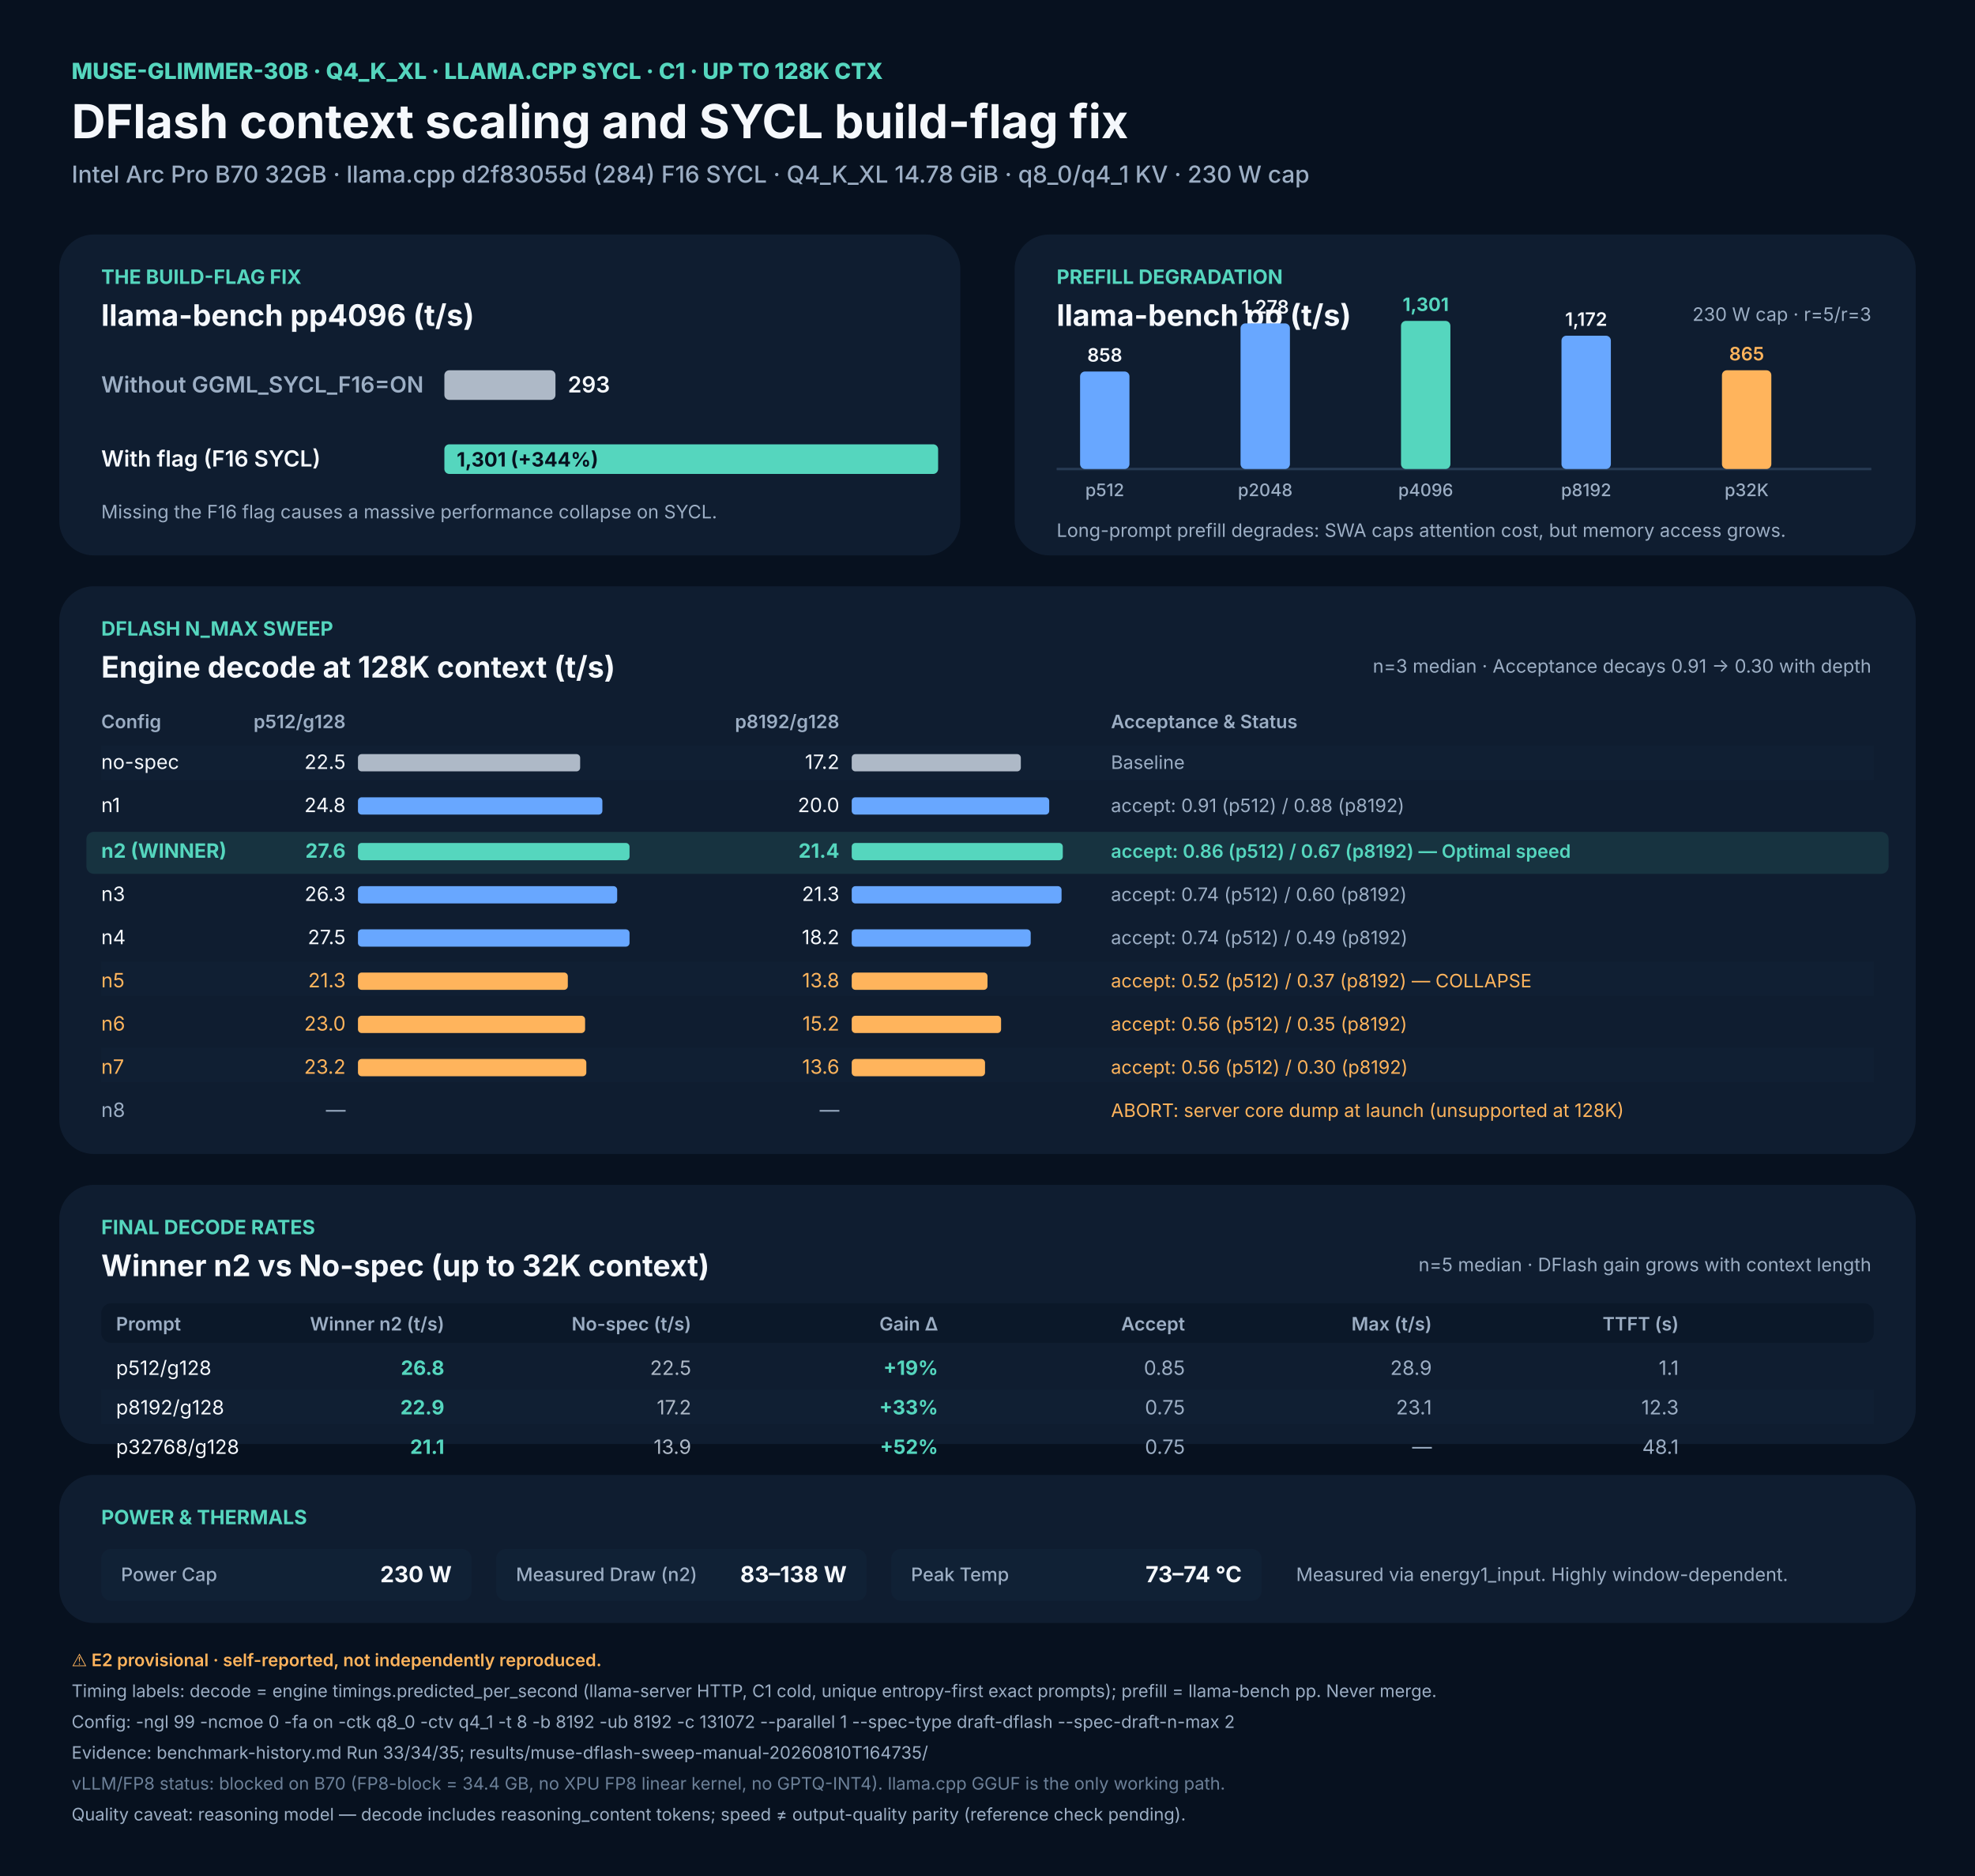
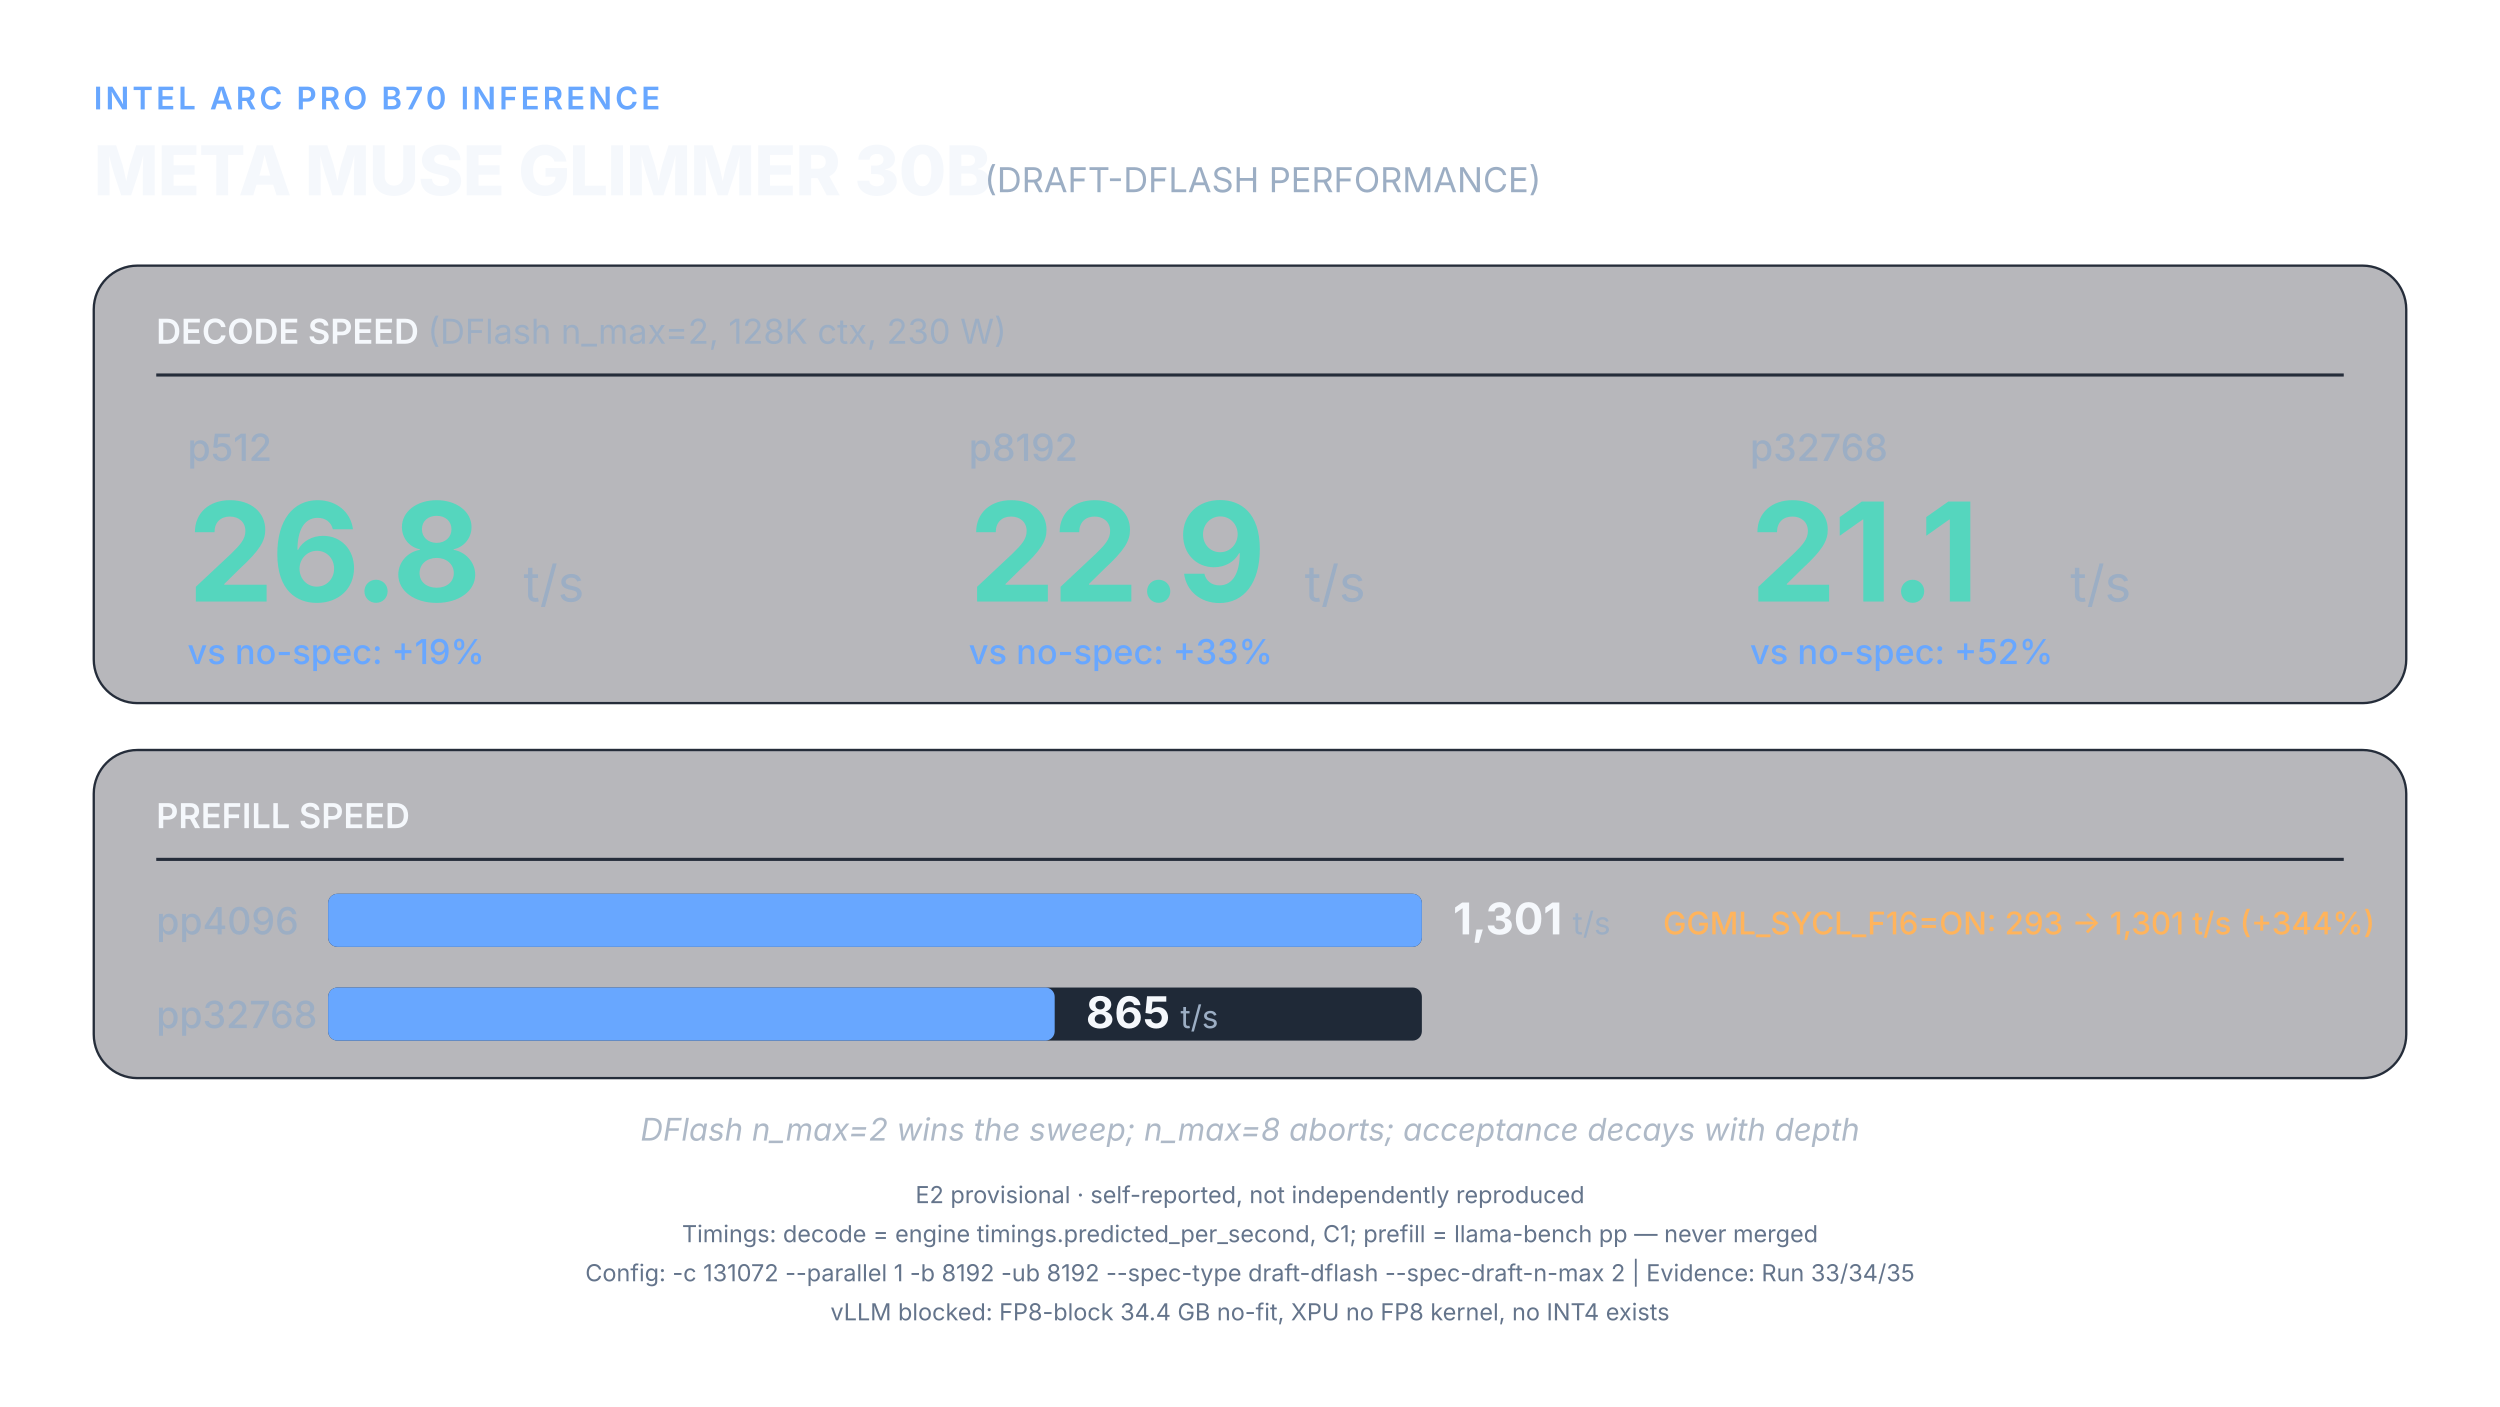
- <svg xmlns="http://www.w3.org/2000/svg" width="1600" height="1520" viewBox="0 0 1600 1520" role="img" aria-labelledby="title desc">
-   <rect width="1600" height="1520" fill="#07111f" />
-   <style>text{font-family:Inter,ui-sans-serif,system-ui,-apple-system,BlinkMacSystemFont,"Segoe UI",sans-serif;font-variant-numeric:tabular-nums}</style>
-   <text x="58" y="64" fill="#55d6be" font-size="18" font-weight="800" text-anchor="start">MUSE-GLIMMER-30B · Q4_K_XL · LLAMA.CPP SYCL · C1 · UP TO 128K CTX</text>
-   <text x="58" y="112" fill="#f5f8fc" font-size="38" font-weight="750" text-anchor="start">DFlash context scaling and SYCL build-flag fix</text>
-   <text x="58" y="148" fill="#9caec4" font-size="19" font-weight="500" text-anchor="start">Intel Arc Pro B70 32GB · llama.cpp d2f83055d (284) F16 SYCL · Q4_K_XL 14.78 GiB · q8_0/q4_1 KV · 230 W cap</text>
-   <rect x="48" y="190" width="730" height="260" rx="28" fill="#0f1d30" />
-   <text x="82" y="230" fill="#55d6be" font-size="16" font-weight="700">THE BUILD-FLAG FIX</text>
-   <text x="82" y="264" fill="#f5f8fc" font-size="24" font-weight="700">llama-bench pp4096 (t/s)</text>
-   <text x="82" y="318" fill="#9caec4" font-size="18" font-weight="600">Without GGML_SYCL_F16=ON</text>
-   <rect x="360" y="300" width="90" height="24" rx="4" fill="#aeb9c7" />
-   <text x="460" y="318" fill="#f5f8fc" font-size="18" font-weight="600">293</text>
-   <text x="82" y="378" fill="#f5f8fc" font-size="18" font-weight="600">With flag (F16 SYCL)</text>
-   <rect x="360" y="360" width="400" height="24" rx="4" fill="#55d6be" />
-   <text x="370" y="378" fill="#07111f" font-size="16" font-weight="700">1,301 (+344%)</text>
-   <text x="82" y="420" fill="#9caec4" font-size="15">Missing the F16 flag causes a massive performance collapse on SYCL.</text>
-   <rect x="822" y="190" width="730" height="260" rx="28" fill="#0f1d30" />
-   <text x="856" y="230" fill="#55d6be" font-size="16" font-weight="700">PREFILL DEGRADATION</text>
-   <text x="856" y="264" fill="#f5f8fc" font-size="24" font-weight="700">llama-bench pp (t/s)</text>
-   <text x="1516" y="260" fill="#9caec4" font-size="15" text-anchor="end">230 W cap · r=5/r=3</text>
-   <line x1="856" y1="380" x2="1516" y2="380" stroke="#263a53" stroke-width="2" />
-   <rect x="875" y="301" width="40" height="79" rx="4" fill="#68a7ff" />
-   <text x="895" y="293" fill="#f5f8fc" font-size="15" font-weight="600" text-anchor="middle">858</text>
-   <text x="895" y="402" fill="#9caec4" font-size="14" font-weight="500" text-anchor="middle">p512</text>
-   <rect x="1005" y="262" width="40" height="118" rx="4" fill="#68a7ff" />
-   <text x="1025" y="254" fill="#f5f8fc" font-size="15" font-weight="600" text-anchor="middle">1,278</text>
-   <text x="1025" y="402" fill="#9caec4" font-size="14" font-weight="500" text-anchor="middle">p2048</text>
-   <rect x="1135" y="260" width="40" height="120" rx="4" fill="#55d6be" />
-   <text x="1155" y="252" fill="#55d6be" font-size="15" font-weight="700" text-anchor="middle">1,301</text>
-   <text x="1155" y="402" fill="#9caec4" font-size="14" font-weight="500" text-anchor="middle">p4096</text>
-   <rect x="1265" y="272" width="40" height="108" rx="4" fill="#68a7ff" />
-   <text x="1285" y="264" fill="#f5f8fc" font-size="15" font-weight="600" text-anchor="middle">1,172</text>
-   <text x="1285" y="402" fill="#9caec4" font-size="14" font-weight="500" text-anchor="middle">p8192</text>
-   <rect x="1395" y="300" width="40" height="80" rx="4" fill="#ffb45c" />
-   <text x="1415" y="292" fill="#ffb45c" font-size="15" font-weight="600" text-anchor="middle">865</text>
-   <text x="1415" y="402" fill="#9caec4" font-size="14" font-weight="500" text-anchor="middle">p32K</text>
-   <text x="856" y="435" fill="#9caec4" font-size="15">Long-prompt prefill degrades: SWA caps attention cost, but memory access grows.</text>
-   <rect x="48" y="475" width="1504" height="460" rx="28" fill="#0f1d30" />
-   <text x="82" y="515" fill="#55d6be" font-size="16" font-weight="700">DFLASH N_MAX SWEEP</text>
-   <text x="82" y="549" fill="#f5f8fc" font-size="24" font-weight="700">Engine decode at 128K context (t/s)</text>
-   <text x="1516" y="545" fill="#9caec4" font-size="15" text-anchor="end">n=3 median · Acceptance decays 0.91 → 0.30 with depth</text>
-   <text x="82" y="590" fill="#9caec4" font-size="15" font-weight="600">Config</text>
-   <text x="280" y="590" fill="#9caec4" font-size="15" font-weight="600" text-anchor="end">p512/g128</text>
-   <text x="680" y="590" fill="#9caec4" font-size="15" font-weight="600" text-anchor="end">p8192/g128</text>
-   <text x="900" y="590" fill="#9caec4" font-size="15" font-weight="600">Acceptance &amp; Status</text>
-   <rect x="82" y="604" width="1436" height="28" fill="#12243a" opacity="0.3" />
-   <text x="82" y="623" fill="#f5f8fc" font-size="16">no-spec</text>
-   <text x="280" y="623" fill="#f5f8fc" font-size="16" text-anchor="end">22.5</text>
-   <rect x="290" y="611" width="180" height="14" rx="3" fill="#aeb9c7" />
-   <text x="680" y="623" fill="#f5f8fc" font-size="16" text-anchor="end">17.2</text>
-   <rect x="690" y="611" width="137" height="14" rx="3" fill="#aeb9c7" />
-   <text x="900" y="623" fill="#9caec4" font-size="15">Baseline</text>
-   <text x="82" y="658" fill="#f5f8fc" font-size="16">n1</text>
-   <text x="280" y="658" fill="#f5f8fc" font-size="16" text-anchor="end">24.8</text>
-   <rect x="290" y="646" width="198" height="14" rx="3" fill="#68a7ff" />
-   <text x="680" y="658" fill="#f5f8fc" font-size="16" text-anchor="end">20.0</text>
-   <rect x="690" y="646" width="160" height="14" rx="3" fill="#68a7ff" />
-   <text x="900" y="658" fill="#9caec4" font-size="15">accept: 0.91 (p512) / 0.88 (p8192)</text>
-   <rect x="70" y="674" width="1460" height="34" rx="6" fill="#55d6be" opacity="0.12" />
-   <text x="82" y="695" fill="#55d6be" font-size="16" font-weight="700">n2 (WINNER)</text>
-   <text x="280" y="695" fill="#55d6be" font-size="16" font-weight="700" text-anchor="end">27.6</text>
-   <rect x="290" y="683" width="220" height="14" rx="3" fill="#55d6be" />
-   <text x="680" y="695" fill="#55d6be" font-size="16" font-weight="700" text-anchor="end">21.4</text>
-   <rect x="690" y="683" width="171" height="14" rx="3" fill="#55d6be" />
-   <text x="900" y="695" fill="#55d6be" font-size="15" font-weight="600">accept: 0.86 (p512) / 0.67 (p8192) — Optimal speed</text>
-   <text x="82" y="730" fill="#f5f8fc" font-size="16">n3</text>
-   <text x="280" y="730" fill="#f5f8fc" font-size="16" text-anchor="end">26.3</text>
-   <rect x="290" y="718" width="210" height="14" rx="3" fill="#68a7ff" />
-   <text x="680" y="730" fill="#f5f8fc" font-size="16" text-anchor="end">21.3</text>
-   <rect x="690" y="718" width="170" height="14" rx="3" fill="#68a7ff" />
-   <text x="900" y="730" fill="#9caec4" font-size="15">accept: 0.74 (p512) / 0.60 (p8192)</text>
-   <text x="82" y="765" fill="#f5f8fc" font-size="16">n4</text>
-   <text x="280" y="765" fill="#f5f8fc" font-size="16" text-anchor="end">27.5</text>
-   <rect x="290" y="753" width="220" height="14" rx="3" fill="#68a7ff" />
-   <text x="680" y="765" fill="#f5f8fc" font-size="16" text-anchor="end">18.2</text>
-   <rect x="690" y="753" width="145" height="14" rx="3" fill="#68a7ff" />
-   <text x="900" y="765" fill="#9caec4" font-size="15">accept: 0.74 (p512) / 0.49 (p8192)</text>
-   <rect x="82" y="779" width="1436" height="28" fill="#12243a" opacity="0.3" />
-   <text x="82" y="800" fill="#ffb45c" font-size="16">n5</text>
-   <text x="280" y="800" fill="#ffb45c" font-size="16" text-anchor="end">21.3</text>
-   <rect x="290" y="788" width="170" height="14" rx="3" fill="#ffb45c" />
-   <text x="680" y="800" fill="#ffb45c" font-size="16" text-anchor="end">13.8</text>
-   <rect x="690" y="788" width="110" height="14" rx="3" fill="#ffb45c" />
-   <text x="900" y="800" fill="#ffb45c" font-size="15">accept: 0.52 (p512) / 0.37 (p8192) — COLLAPSE</text>
-   <text x="82" y="835" fill="#ffb45c" font-size="16">n6</text>
-   <text x="280" y="835" fill="#ffb45c" font-size="16" text-anchor="end">23.0</text>
-   <rect x="290" y="823" width="184" height="14" rx="3" fill="#ffb45c" />
-   <text x="680" y="835" fill="#ffb45c" font-size="16" text-anchor="end">15.2</text>
-   <rect x="690" y="823" width="121" height="14" rx="3" fill="#ffb45c" />
-   <text x="900" y="835" fill="#ffb45c" font-size="15">accept: 0.56 (p512) / 0.35 (p8192)</text>
-   <rect x="82" y="849" width="1436" height="28" fill="#12243a" opacity="0.3" />
-   <text x="82" y="870" fill="#ffb45c" font-size="16">n7</text>
-   <text x="280" y="870" fill="#ffb45c" font-size="16" text-anchor="end">23.2</text>
-   <rect x="290" y="858" width="185" height="14" rx="3" fill="#ffb45c" />
-   <text x="680" y="870" fill="#ffb45c" font-size="16" text-anchor="end">13.6</text>
-   <rect x="690" y="858" width="108" height="14" rx="3" fill="#ffb45c" />
-   <text x="900" y="870" fill="#ffb45c" font-size="15">accept: 0.56 (p512) / 0.30 (p8192)</text>
-   <text x="82" y="905" fill="#9caec4" font-size="16">n8</text>
-   <text x="280" y="905" fill="#9caec4" font-size="16" text-anchor="end">—</text>
-   <text x="680" y="905" fill="#9caec4" font-size="16" text-anchor="end">—</text>
-   <text x="900" y="905" fill="#ffb45c" font-size="15">ABORT: server core dump at launch (unsupported at 128K)</text>
-   <rect x="48" y="960" width="1504" height="210" rx="28" fill="#0f1d30" />
-   <text x="82" y="1000" fill="#55d6be" font-size="16" font-weight="700">FINAL DECODE RATES</text>
-   <text x="82" y="1034" fill="#f5f8fc" font-size="24" font-weight="700">Winner n2 vs No-spec (up to 32K context)</text>
-   <text x="1516" y="1030" fill="#9caec4" font-size="15" text-anchor="end">n=5 median · DFlash gain grows with context length</text>
-   <rect x="82" y="1056" width="1436" height="32" rx="8" fill="#0b1829" />
-   <text x="94" y="1078" fill="#9caec4" font-size="15" font-weight="600">Prompt</text>
-   <text x="360" y="1078" fill="#9caec4" font-size="15" font-weight="600" text-anchor="end">Winner n2 (t/s)</text>
-   <text x="560" y="1078" fill="#9caec4" font-size="15" font-weight="600" text-anchor="end">No-spec (t/s)</text>
-   <text x="760" y="1078" fill="#9caec4" font-size="15" font-weight="600" text-anchor="end">Gain Δ</text>
-   <text x="960" y="1078" fill="#9caec4" font-size="15" font-weight="600" text-anchor="end">Accept</text>
-   <text x="1160" y="1078" fill="#9caec4" font-size="15" font-weight="600" text-anchor="end">Max (t/s)</text>
-   <text x="1360" y="1078" fill="#9caec4" font-size="15" font-weight="600" text-anchor="end">TTFT (s)</text>
-   <text x="94" y="1114" fill="#f5f8fc" font-size="16">p512/g128</text>
-   <text x="360" y="1114" fill="#55d6be" font-size="16" font-weight="700" text-anchor="end">26.8</text>
-   <text x="560" y="1114" fill="#aeb9c7" font-size="16" text-anchor="end">22.5</text>
-   <text x="760" y="1114" fill="#55d6be" font-size="16" font-weight="700" text-anchor="end">+19%</text>
-   <text x="960" y="1114" fill="#9caec4" font-size="16" text-anchor="end">0.85</text>
-   <text x="1160" y="1114" fill="#9caec4" font-size="16" text-anchor="end">28.9</text>
-   <text x="1360" y="1114" fill="#9caec4" font-size="16" text-anchor="end">1.1</text>
-   <rect x="82" y="1126" width="1436" height="28" fill="#12243a" opacity="0.3" />
-   <text x="94" y="1146" fill="#f5f8fc" font-size="16">p8192/g128</text>
-   <text x="360" y="1146" fill="#55d6be" font-size="16" font-weight="700" text-anchor="end">22.9</text>
-   <text x="560" y="1146" fill="#aeb9c7" font-size="16" text-anchor="end">17.2</text>
-   <text x="760" y="1146" fill="#55d6be" font-size="16" font-weight="700" text-anchor="end">+33%</text>
-   <text x="960" y="1146" fill="#9caec4" font-size="16" text-anchor="end">0.75</text>
-   <text x="1160" y="1146" fill="#9caec4" font-size="16" text-anchor="end">23.1</text>
-   <text x="1360" y="1146" fill="#9caec4" font-size="16" text-anchor="end">12.3</text>
-   <text x="94" y="1178" fill="#f5f8fc" font-size="16">p32768/g128</text>
-   <text x="360" y="1178" fill="#55d6be" font-size="16" font-weight="700" text-anchor="end">21.1</text>
-   <text x="560" y="1178" fill="#aeb9c7" font-size="16" text-anchor="end">13.9</text>
-   <text x="760" y="1178" fill="#55d6be" font-size="16" font-weight="700" text-anchor="end">+52%</text>
-   <text x="960" y="1178" fill="#9caec4" font-size="16" text-anchor="end">0.75</text>
-   <text x="1160" y="1178" fill="#9caec4" font-size="16" text-anchor="end">—</text>
-   <text x="1360" y="1178" fill="#9caec4" font-size="16" text-anchor="end">48.1</text>
-   <rect x="48" y="1195" width="1504" height="120" rx="28" fill="#0f1d30" />
-   <text x="82" y="1235" fill="#55d6be" font-size="16" font-weight="700">POWER &amp; THERMALS</text>
-   <rect x="82" y="1255" width="300" height="42" rx="8" fill="#12243a" opacity="0.52" />
-   <text x="98" y="1281" fill="#9caec4" font-size="15" font-weight="500">Power Cap</text>
-   <text x="366" y="1282" fill="#f5f8fc" font-size="18" font-weight="700" text-anchor="end">230 W</text>
-   <rect x="402" y="1255" width="300" height="42" rx="8" fill="#12243a" opacity="0.52" />
-   <text x="418" y="1281" fill="#9caec4" font-size="15" font-weight="500">Measured Draw (n2)</text>
-   <text x="686" y="1282" fill="#f5f8fc" font-size="18" font-weight="700" text-anchor="end">83–138 W</text>
-   <rect x="722" y="1255" width="300" height="42" rx="8" fill="#12243a" opacity="0.52" />
-   <text x="738" y="1281" fill="#9caec4" font-size="15" font-weight="500">Peak Temp</text>
-   <text x="1006" y="1282" fill="#f5f8fc" font-size="18" font-weight="700" text-anchor="end">73–74 °C</text>
-   <text x="1050" y="1281" fill="#9caec4" font-size="15">Measured via energy1_input. Highly window-dependent.</text>
-   <text x="58" y="1350" fill="#ffb45c" font-size="14" font-weight="600">⚠️ E2 provisional · self-reported, not independently reproduced.</text>
-   <text x="58" y="1375" fill="#9caec4" font-size="14">Timing labels: decode = engine timings.predicted_per_second (llama-server HTTP, C1 cold, unique entropy-first exact prompts); prefill = llama-bench pp. Never merge.</text>
-   <text x="58" y="1400" fill="#9caec4" font-size="14">Config: -ngl 99 -ncmoe 0 -fa on -ctk q8_0 -ctv q4_1 -t 8 -b 8192 -ub 8192 -c 131072 --parallel 1 --spec-type draft-dflash --spec-draft-n-max 2</text>
-   <text x="58" y="1425" fill="#9caec4" font-size="14">Evidence: benchmark-history.md Run 33/34/35; results/muse-dflash-sweep-manual-20260810T164735/</text>
-   <text x="58" y="1450" fill="#6c8098" font-size="14">vLLM/FP8 status: blocked on B70 (FP8-block = 34.4 GB, no XPU FP8 linear kernel, no GPTQ-INT4). llama.cpp GGUF is the only working path.</text>
-   <text x="58" y="1475" fill="#9caec4" font-size="14">Quality caveat: reasoning model — decode includes reasoning_content tokens; speed ≠ output-quality parity (reference check pending).</text>
+ <svg xmlns="http://www.w3.org/2000/svg" viewBox="0 0 1600 900" width="1600" height="900" style="background-color:#07111f; font-family:-apple-system, BlinkMacSystemFont, 'Inter', 'Segoe UI', Roboto, sans-serif; font-variant-numeric: tabular-nums;">
+   <defs>
+     <style>
+       .eyebrow { font-size: 20px; font-weight: 600; fill: #68a7ff; letter-spacing: 2px; }
+       .title { font-size: 44px; font-weight: 800; fill: #f5f8fc; letter-spacing: -0.5px; }
+       .card { fill: #0f0f1d; fill-opacity: 0.3; stroke: #252d3a; stroke-width: 1.5; rx: 28; }
+       .card-title { font-size: 22px; font-weight: 600; fill: #f5f8fc; }
+       .card-subtitle { font-size: 22px; font-weight: 400; fill: #9caec4; }
+       .value-large { font-size: 88px; font-weight: 700; fill: #55d6be; letter-spacing: -2px; }
+       .unit-large { font-size: 32px; font-weight: 400; fill: #9caec4; }
+       .subtitle-large { font-size: 22px; font-weight: 500; fill: #68a7ff; }
+       .bar-label { font-size: 24px; font-weight: 500; fill: #9caec4; }
+       .bar-value { font-size: 28px; font-weight: 700; fill: #f5f8fc; }
+       .bar-unit { font-size: 20px; font-weight: 400; fill: #9caec4; }
+       .callout { font-size: 20px; font-weight: 500; fill: #ffb45c; }
+       .footer-note { font-size: 20px; font-weight: 400; fill: #aeb9c7; font-style: italic; }
+       .footer { font-size: 15px; font-weight: 400; fill: #64748b; }
+     </style>
+   </defs>
+   <text x="60" y="70" class="eyebrow">INTEL ARC PRO B70 INFERENCE</text>
+   <text x="60" y="125" class="title">META MUSE GLIMMER 30B</text>
+   <text x="630" y="123" class="card-subtitle">(DRAFT-DFLASH PERFORMANCE)</text>
+   <rect x="60" y="170" width="1480" height="280" class="card" />
+   <text x="100" y="220" class="card-title">DECODE SPEED <tspan class="card-subtitle" font-size="20">(DFlash n_max=2, 128K ctx, 230 W)</tspan>
+   </text>
+   <line x1="100" y1="240" x2="1500" y2="240" stroke="#252d3a" stroke-width="2" />
+   <g transform="translate(120, 270)">
+     <text x="0" y="25" class="bar-label">p512</text>
+     <text x="0" y="115" class="value-large">26.8</text>
+     <text x="215" y="115" class="unit-large">t/s</text>
+     <text x="0" y="155" class="subtitle-large">vs no-spec: +19%</text>
+   </g>
+   <g transform="translate(620, 270)">
+     <text x="0" y="25" class="bar-label">p8192</text>
+     <text x="0" y="115" class="value-large">22.9</text>
+     <text x="215" y="115" class="unit-large">t/s</text>
+     <text x="0" y="155" class="subtitle-large">vs no-spec: +33%</text>
+   </g>
+   <g transform="translate(1120, 270)">
+     <text x="0" y="25" class="bar-label">p32768</text>
+     <text x="0" y="115" class="value-large">21.1</text>
+     <text x="205" y="115" class="unit-large">t/s</text>
+     <text x="0" y="155" class="subtitle-large">vs no-spec: +52%</text>
+   </g>
+   <rect x="60" y="480" width="1480" height="210" class="card" />
+   <text x="100" y="530" class="card-title">PREFILL SPEED</text>
+   <line x1="100" y1="550" x2="1500" y2="550" stroke="#252d3a" stroke-width="2" />
+   <g transform="translate(100, 560)">
+     <text x="0" y="38" class="bar-label">pp4096</text>
+     <rect x="110" y="12" width="700" height="34" rx="6" fill="#1f2937" />
+     <rect x="110" y="12" width="700" height="34" rx="6" fill="#68a7ff" />
+     <text x="830" y="38" class="bar-value">1,301 <tspan class="bar-unit">t/s</tspan>
+     </text>
+     <text x="1420" y="38" class="callout" text-anchor="end">GGML_SYCL_F16=ON: 293 → 1,301 t/s (+344%)</text>
+     <text x="0" y="98" class="bar-label">pp32768</text>
+     <rect x="110" y="72" width="700" height="34" rx="6" fill="#1f2937" />
+     <rect x="110" y="72" width="465" height="34" rx="6" fill="#68a7ff" />
+     <text x="595" y="98" class="bar-value">865 <tspan class="bar-unit">t/s</tspan>
+     </text>
+   </g>
+   <text x="800" y="730" class="footer-note" text-anchor="middle">DFlash n_max=2 wins the sweep; n_max=8 aborts; acceptance decays with depth</text>
+   <g text-anchor="middle" class="footer">
+     <text x="800" y="770">E2 provisional · self-reported, not independently reproduced</text>
+     <text x="800" y="795">Timings: decode = engine timings.predicted_per_second, C1; prefill = llama-bench pp — never merged</text>
+     <text x="800" y="820">Config: -c 131072 --parallel 1 -b 8192 -ub 8192 --spec-type draft-dflash --spec-draft-n-max 2 | Evidence: Run 33/34/35</text>
+     <text x="800" y="845">vLLM blocked: FP8-block 34.4 GB no-fit, XPU no FP8 kernel, no INT4 exists</text>
+   </g>
</svg>
